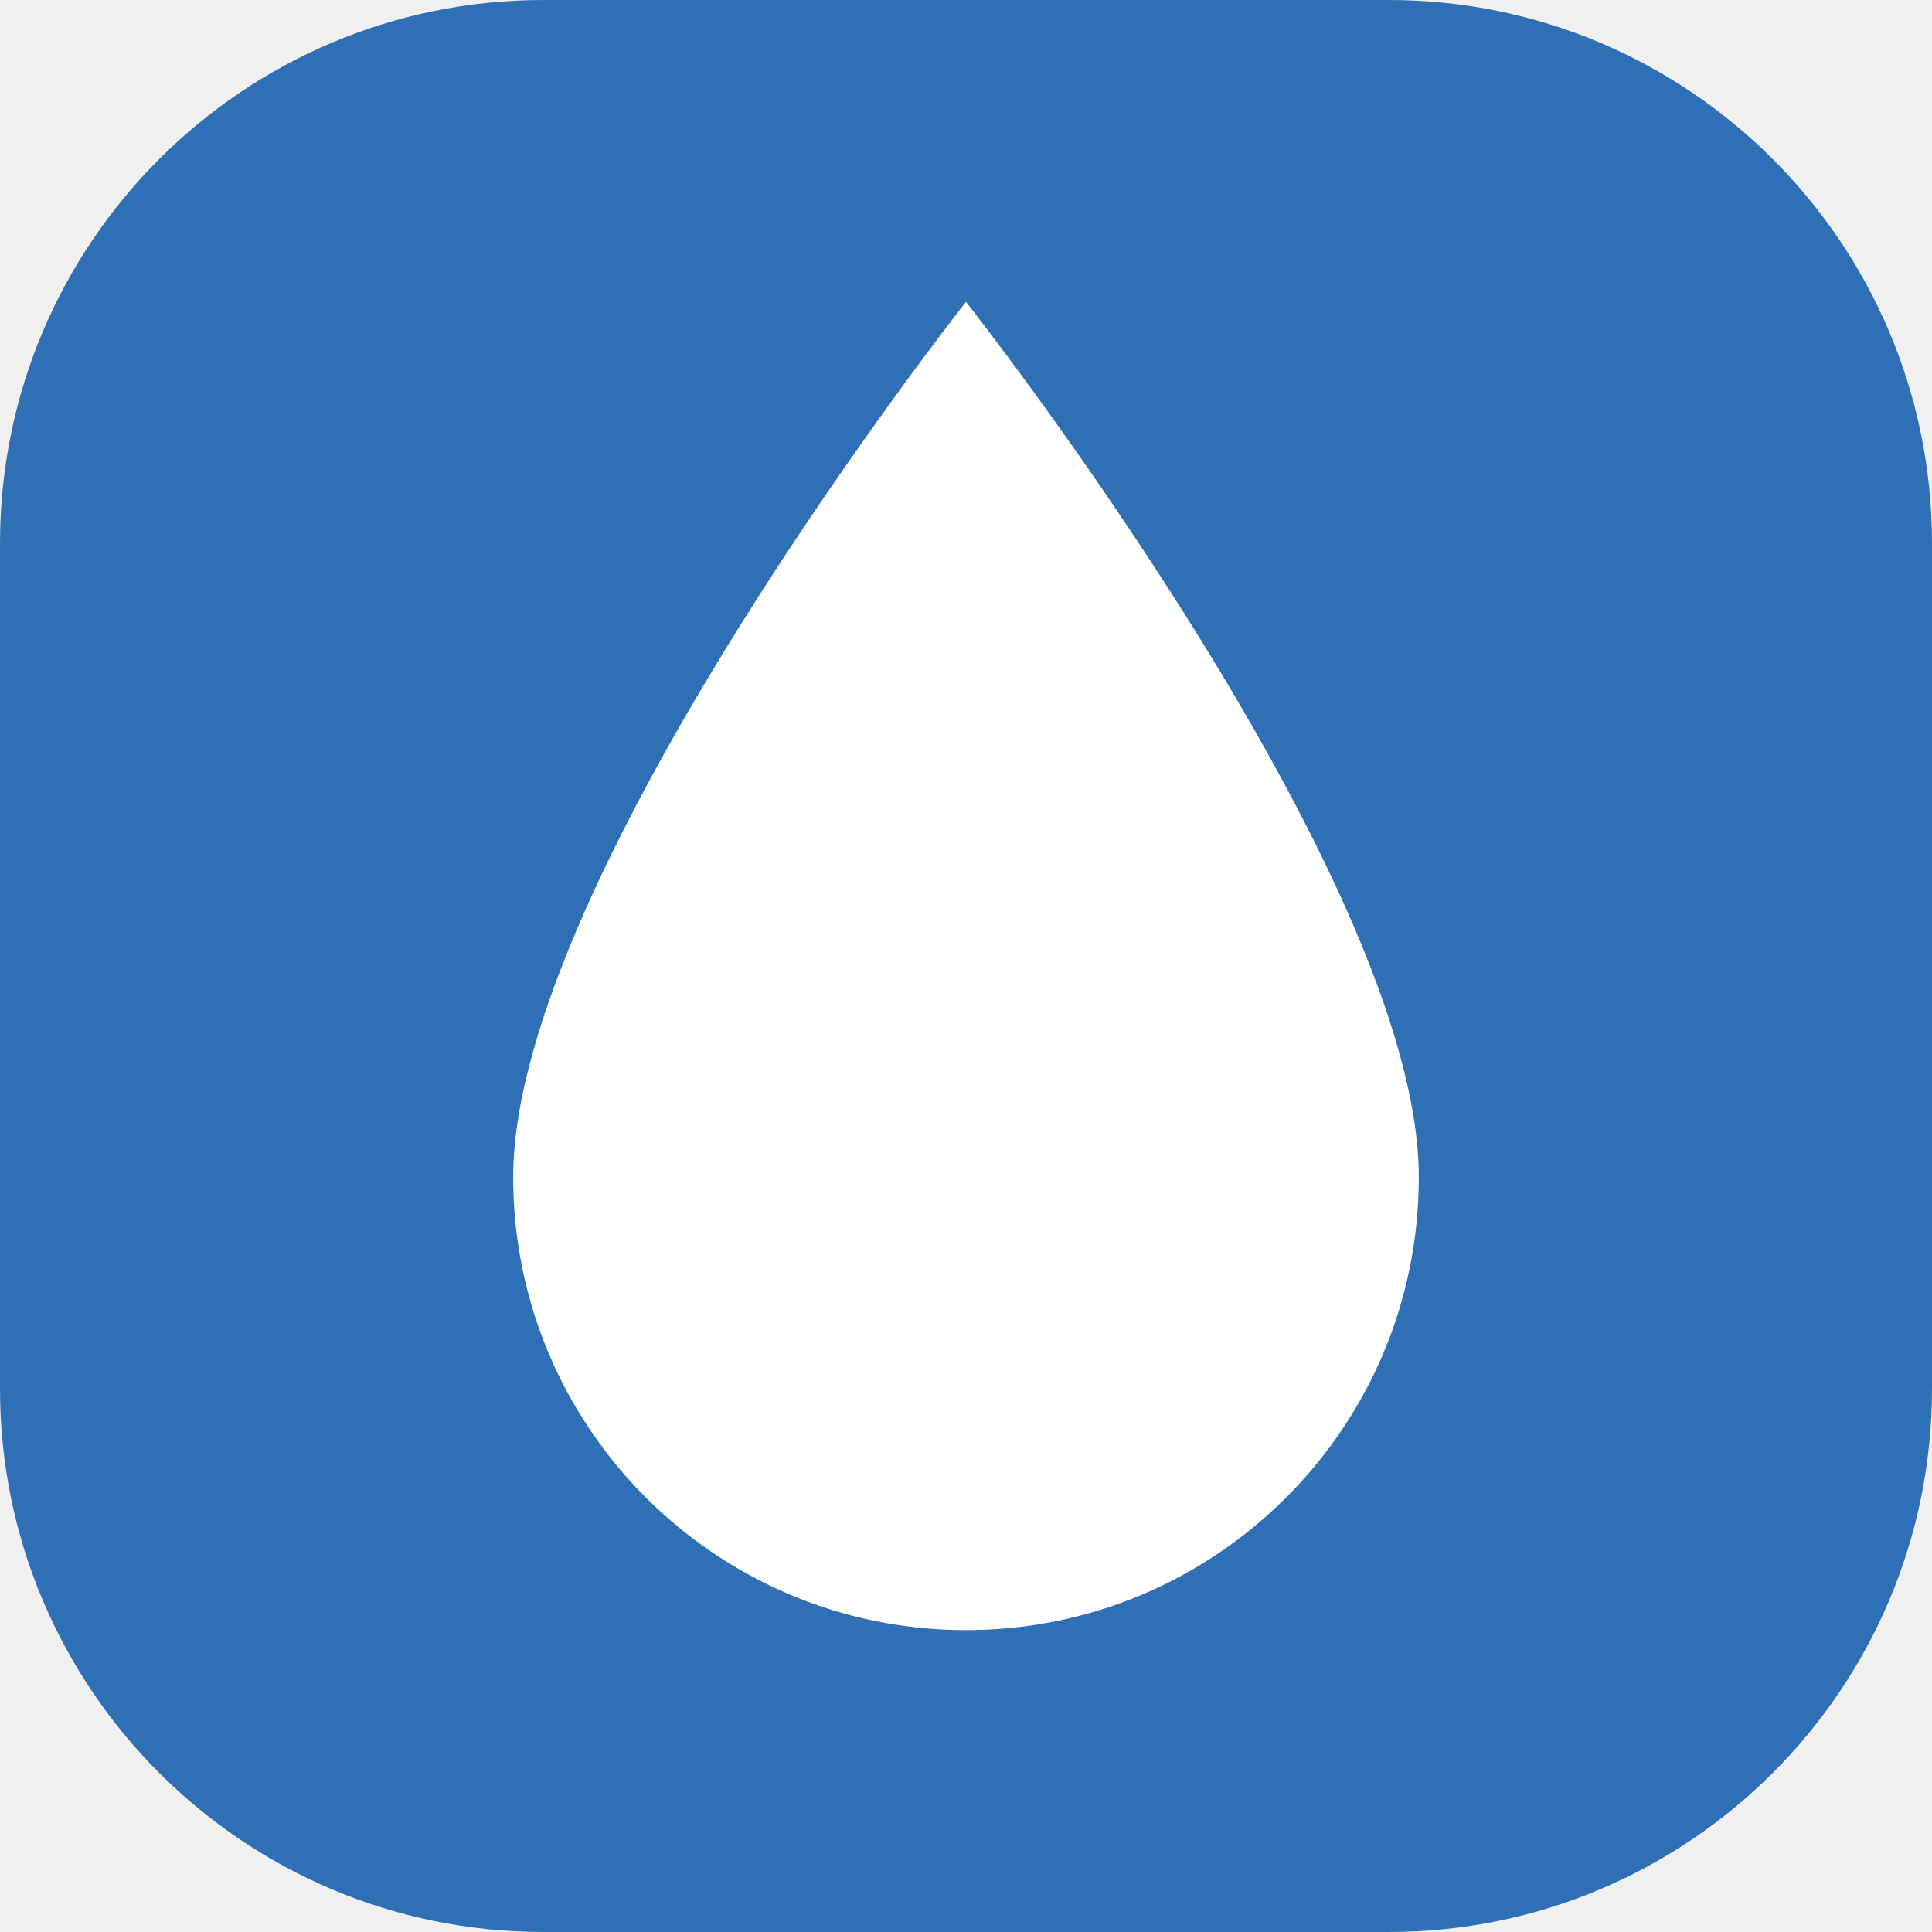
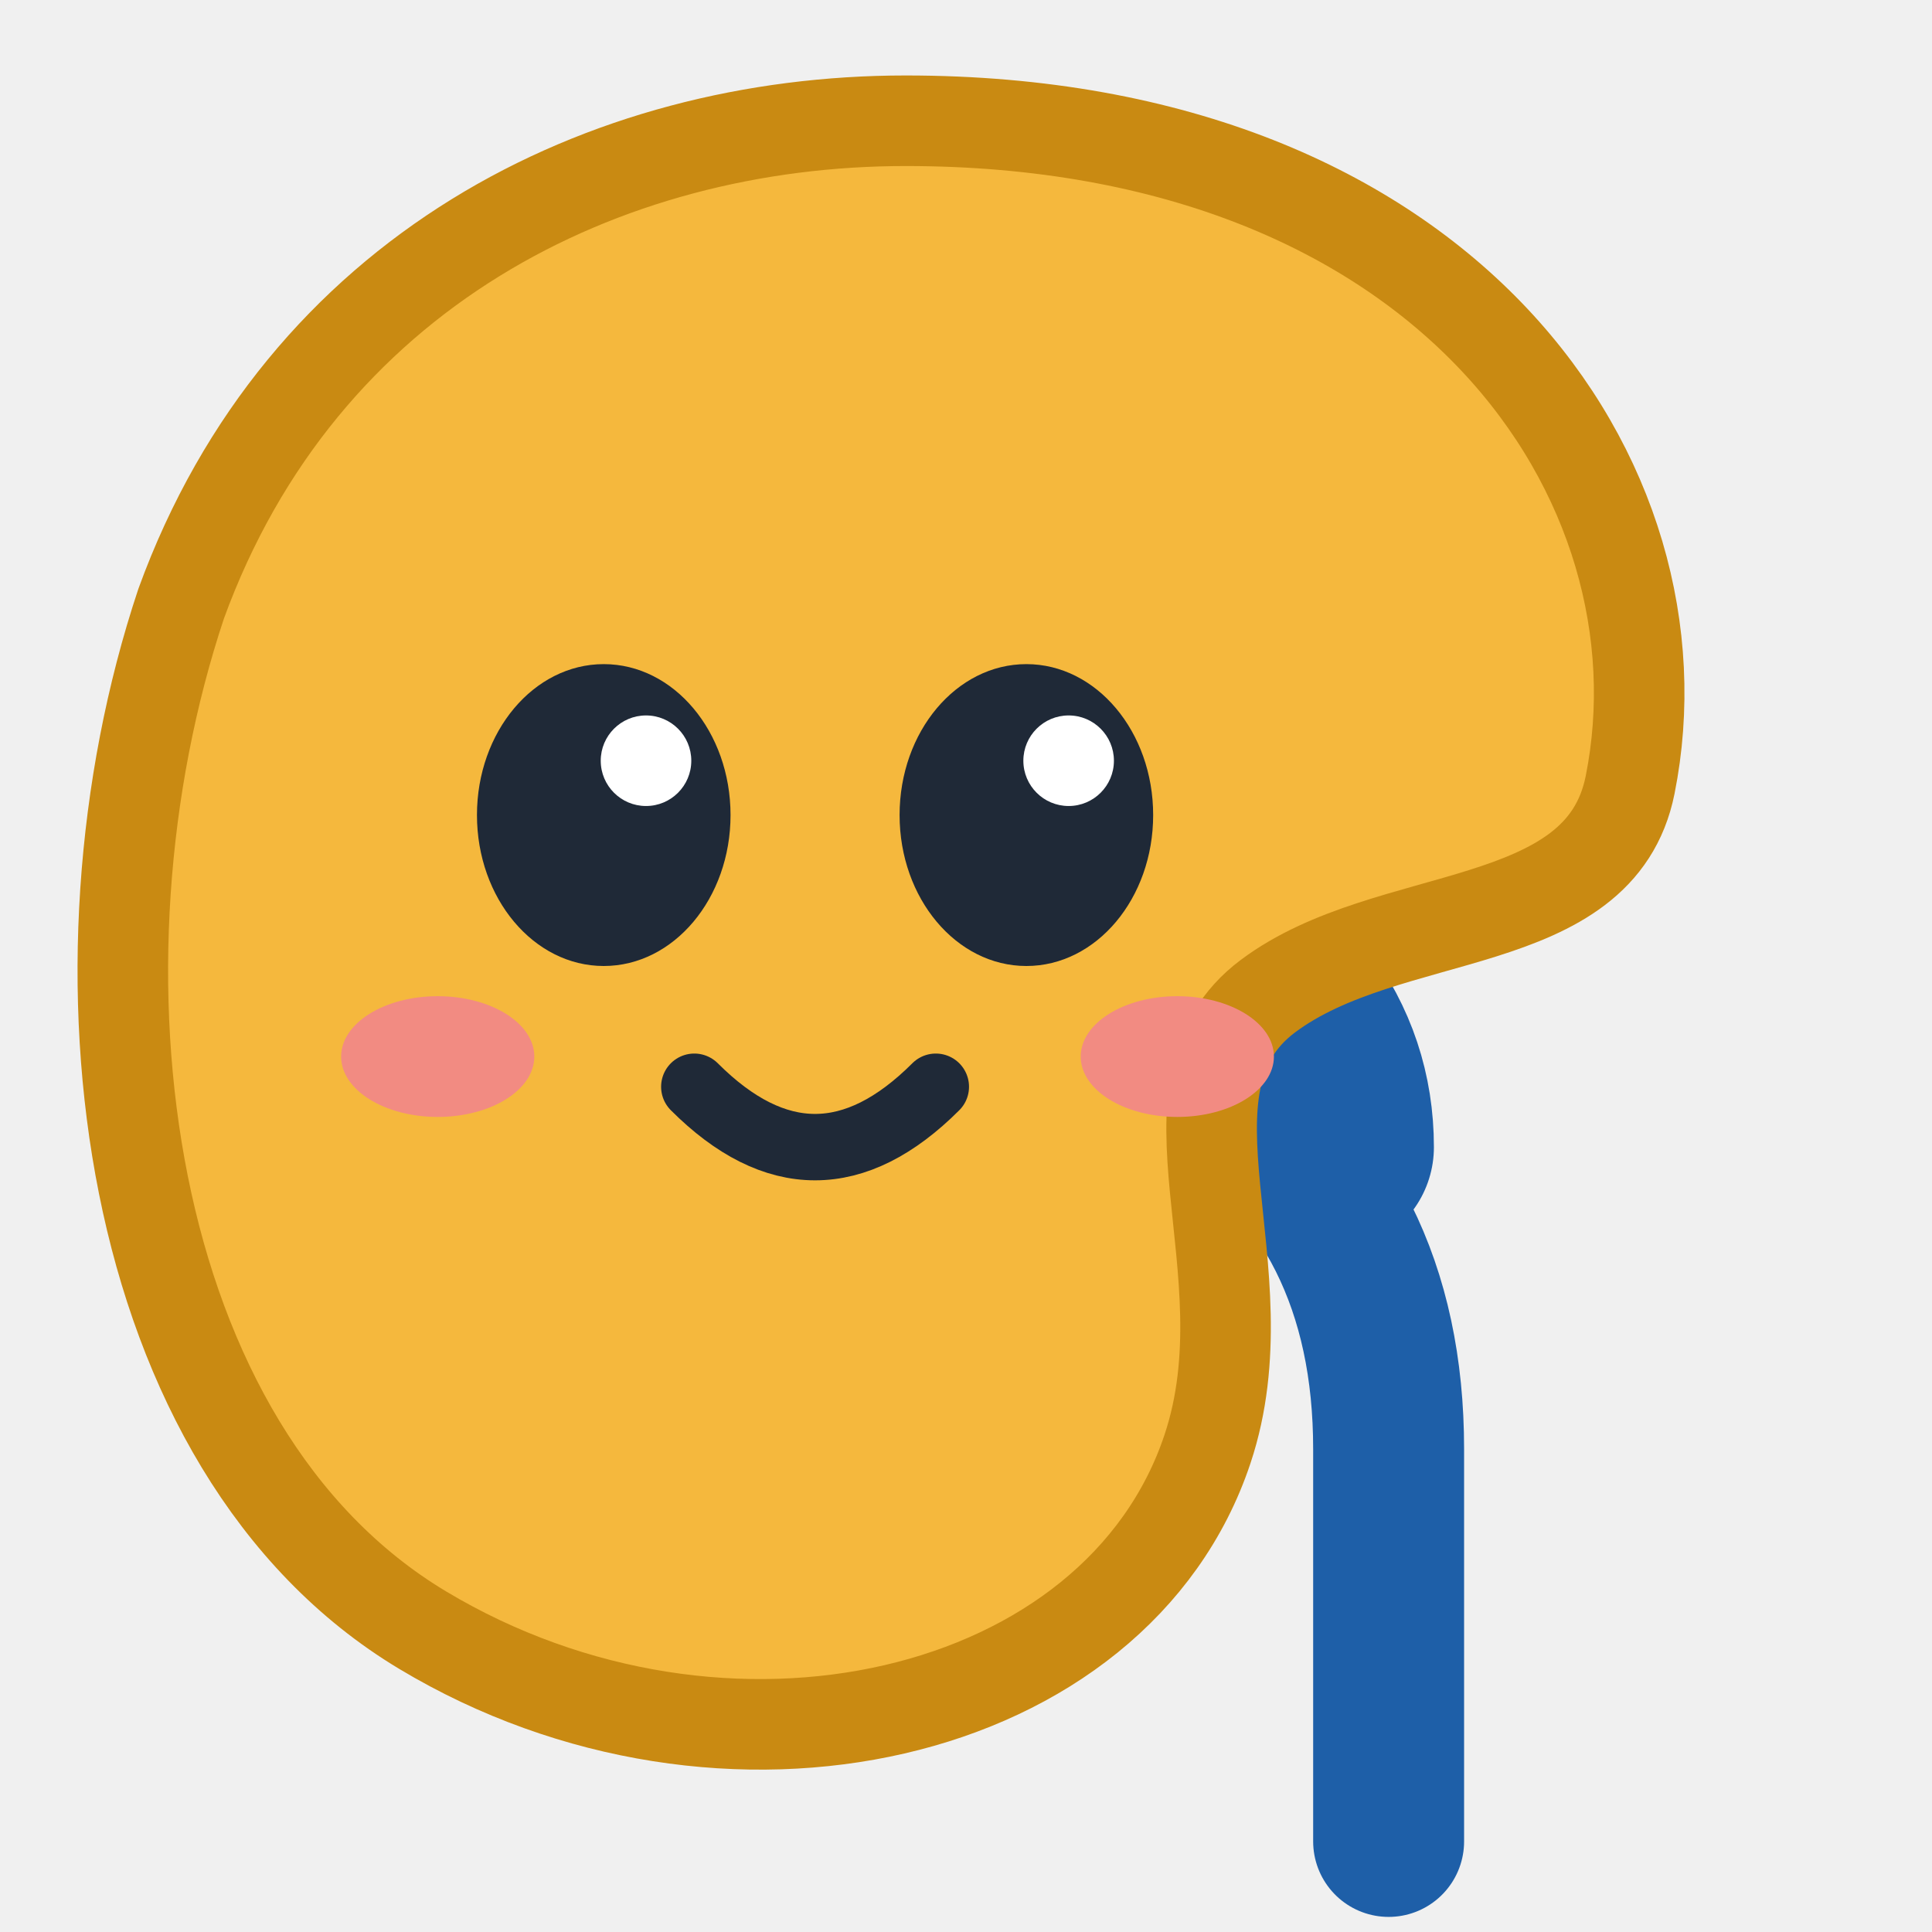
- <svg xmlns="http://www.w3.org/2000/svg" viewBox="0 0 32 32">
-   <rect width="32" height="32" rx="9" fill="#2f6fb5" />
-   <path d="M16 5C16 5 8.5 14.5 8.5 19.5a7.5 7.5 0 0 0 15 0C23.5 14.5 16 5 16 5z" fill="#fff" />
+ <svg xmlns="http://www.w3.org/2000/svg" viewBox="0 0 64 64">
+   <path d="M40 36 Q46 40 46 48 L46 61" fill="none" stroke="#1e5fa8" stroke-width="5" stroke-linecap="round" />
+   <path d="M38 30 Q44 33 44 38" fill="none" stroke="#1e5fa8" stroke-width="7" stroke-linecap="round" />
+   <path d="M30 4 C48 4 56 16 54 26 C53 31 46 30 42 33 C38 36 42 42 40 48 C37 57 24 60 14 54 C4 48 2 32 6 20 C10 9 20 4 30 4 Z" fill="#f5b83d" stroke="#c98a12" stroke-width="3" />
+   <ellipse cx="20" cy="27" rx="4.2" ry="5" fill="#1f2937" />
+   <ellipse cx="34" cy="27" rx="4.2" ry="5" fill="#1f2937" />
+   <circle cx="21.4" cy="25.2" r="1.5" fill="#fff" />
+   <circle cx="35.4" cy="25.2" r="1.5" fill="#fff" />
+   <ellipse cx="14.5" cy="35" rx="3.2" ry="2" fill="#f28b82" />
+   <ellipse cx="39" cy="35" rx="3.2" ry="2" fill="#f28b82" />
+   <path d="M23 36 Q27 40 31 36" fill="none" stroke="#1f2937" stroke-width="2.2" stroke-linecap="round" />
</svg>
